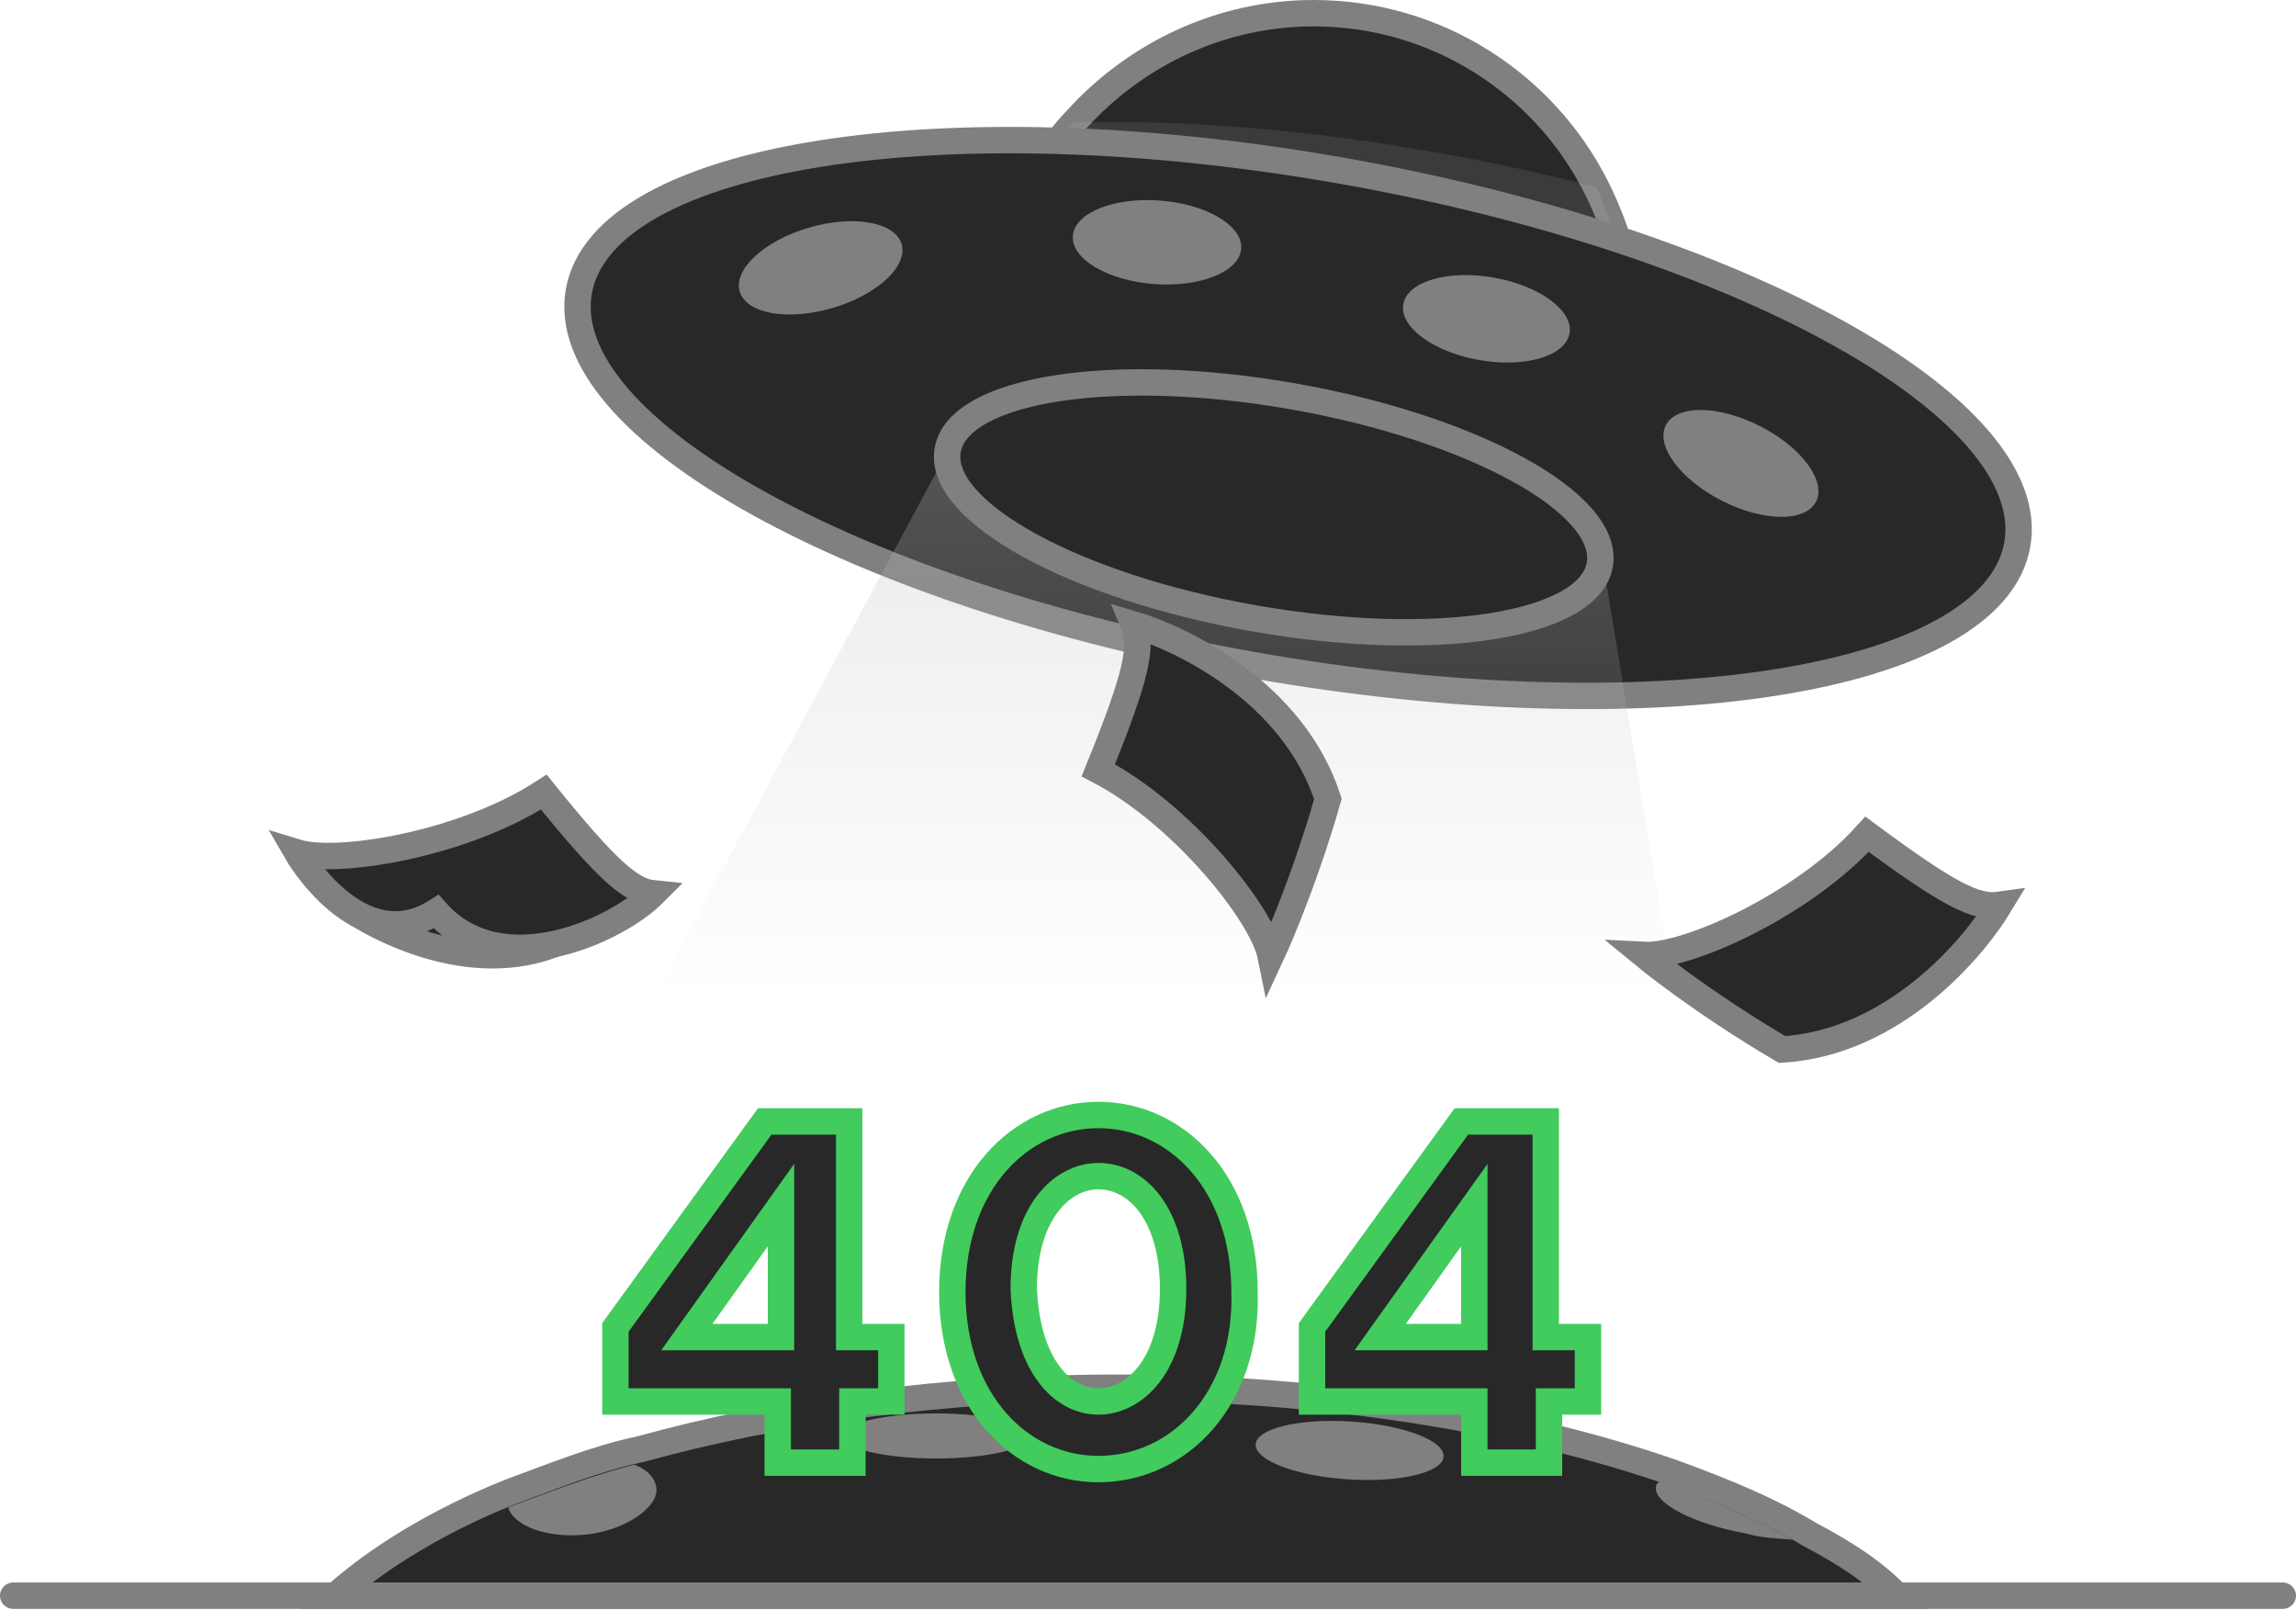
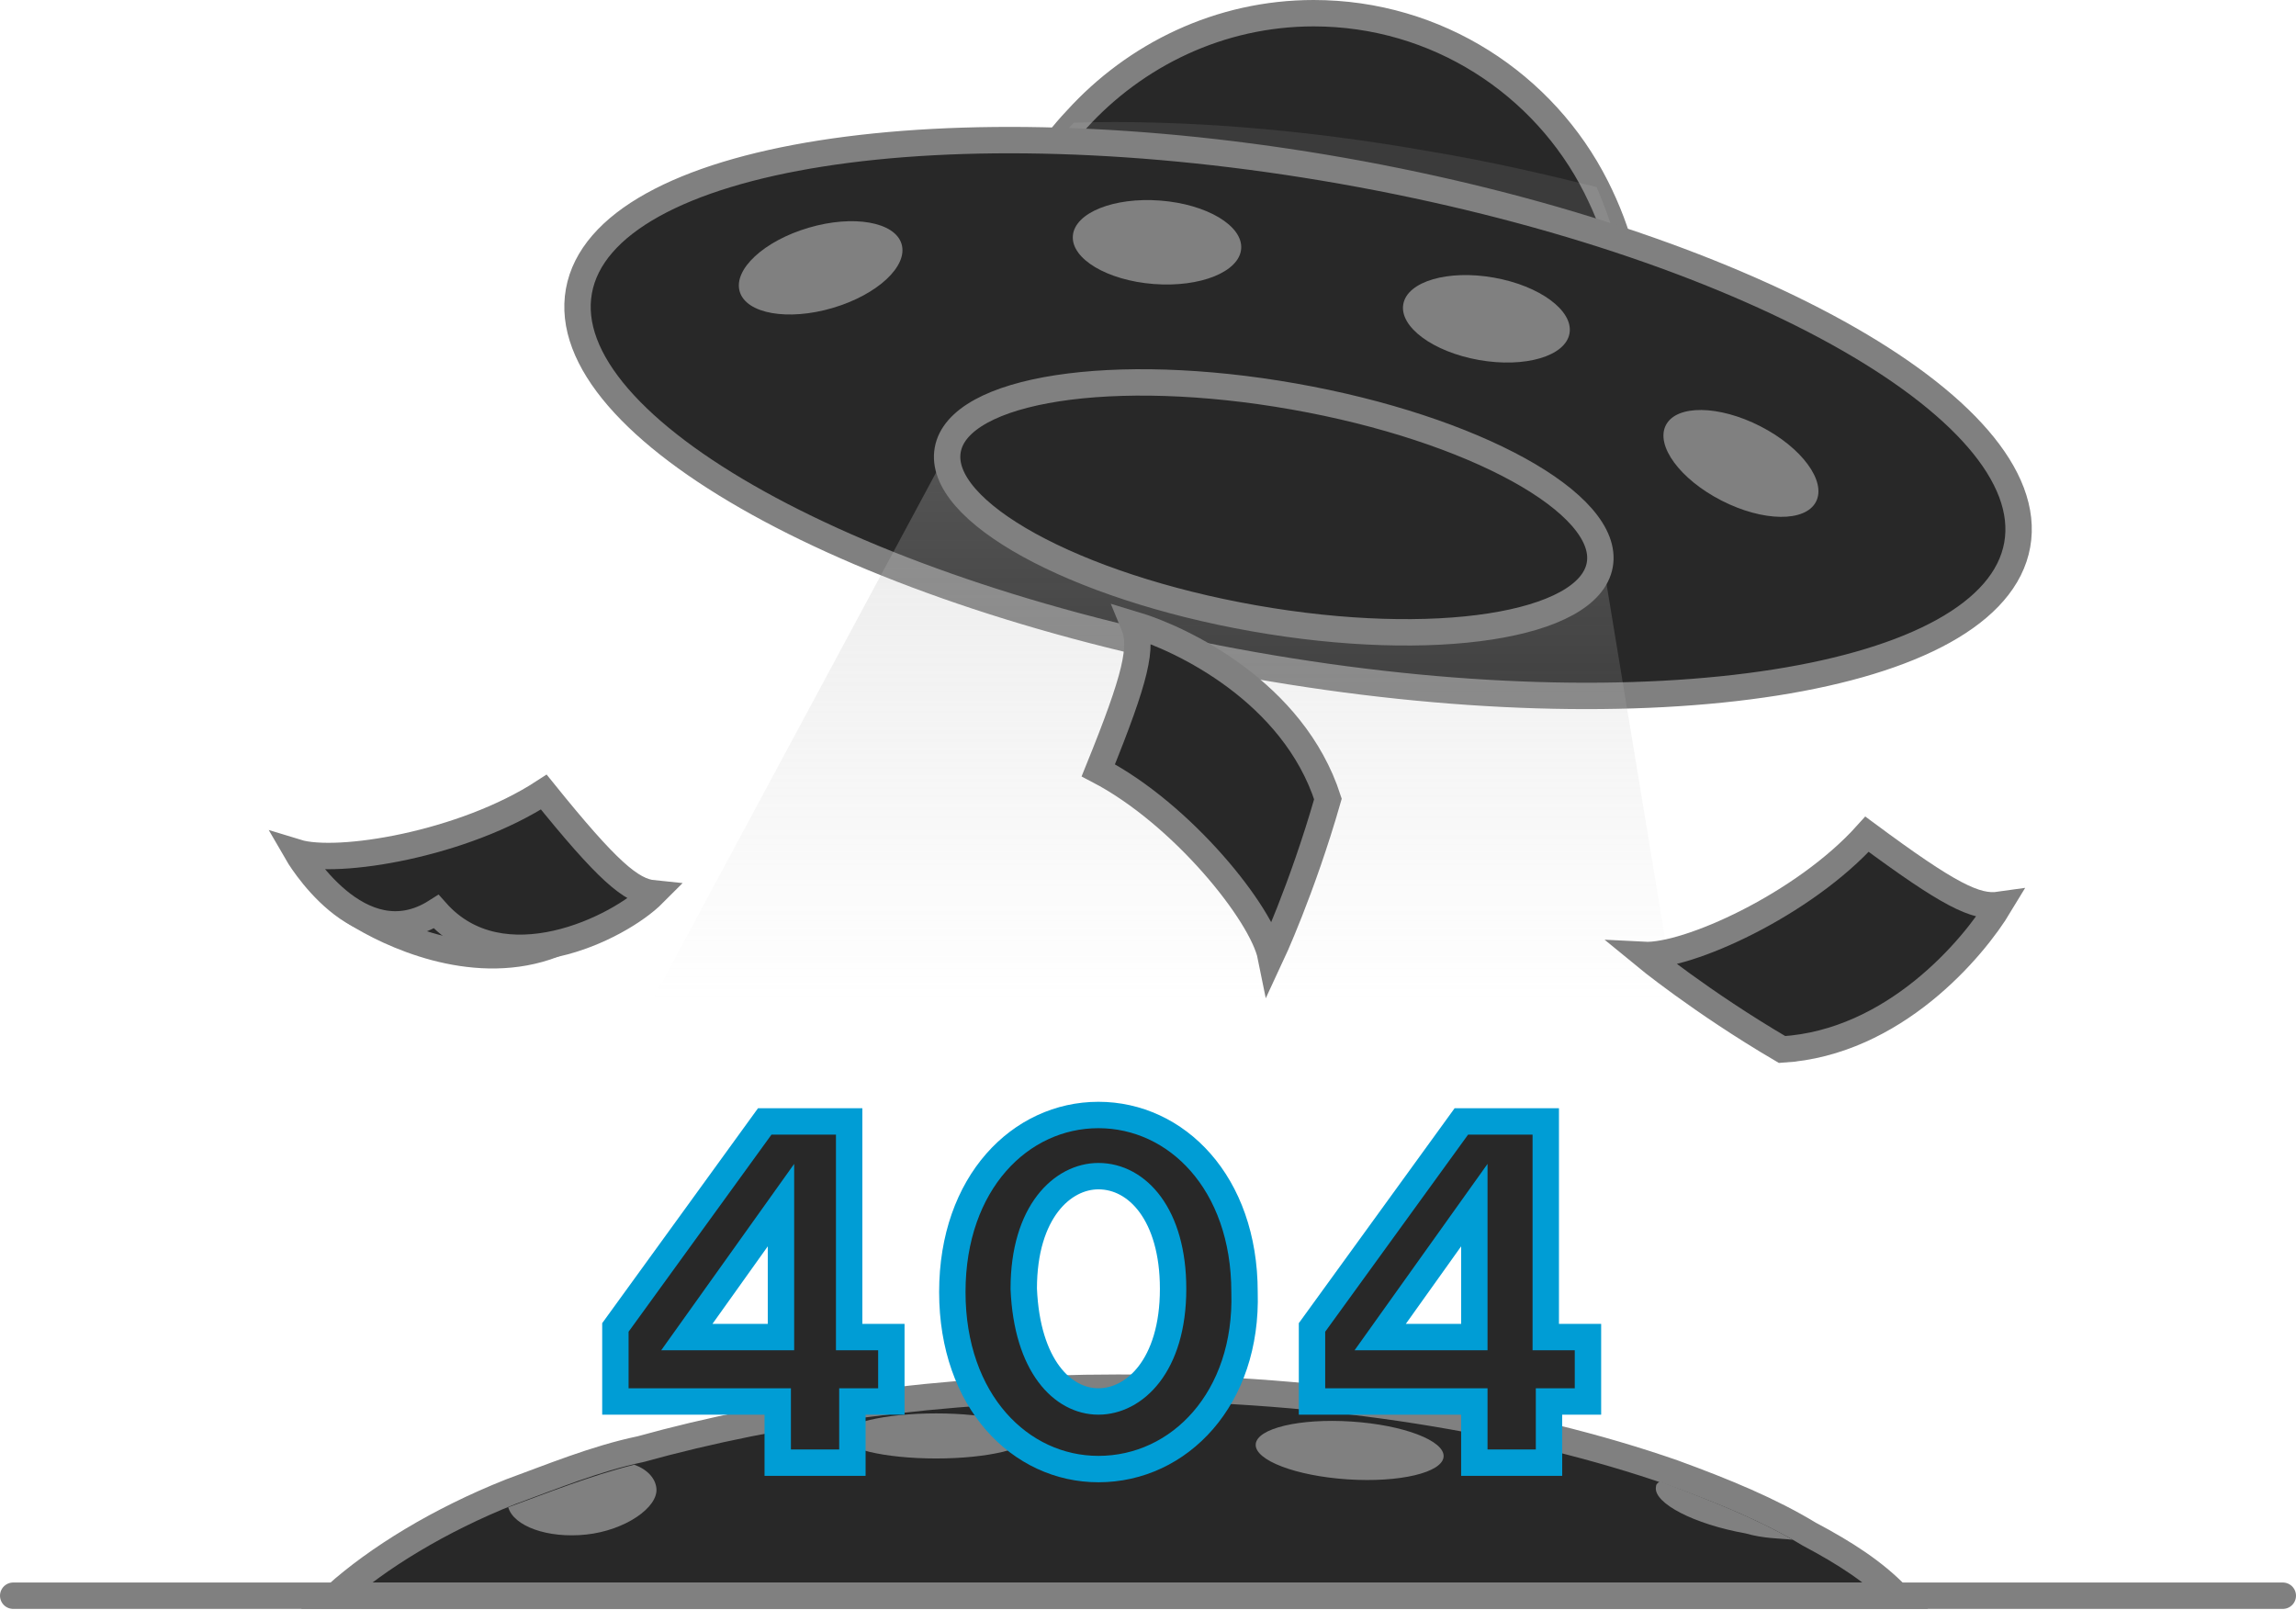
<svg xmlns="http://www.w3.org/2000/svg" width="174" height="122" viewBox="0 0 174 122" fill="none">
  <path d="M123.666 25.149C123.666 37.834 113.578 48.323 101.03 49.055C100.538 49.055 100.046 49.055 99.554 49.055C95.371 49.055 91.189 47.835 87.744 45.884C80.363 41.737 75.442 33.931 75.442 24.905C75.442 18.807 77.656 13.197 81.593 9.05C86.022 4.171 92.419 1 99.554 1C108.903 1 117.023 6.367 120.959 14.172C122.682 17.587 123.666 21.247 123.666 25.149Z" fill="#282828" stroke="#808080" stroke-width="2" stroke-miterlimit="10" />
  <path opacity="0.1" d="M123.454 25.149C123.454 37.834 113.367 48.323 100.819 49.055C96.144 48.323 91.715 47.103 87.532 46.128C80.151 41.981 75.231 34.175 75.231 25.149C75.231 19.051 77.445 13.441 81.382 9.294C89.501 9.05 98.85 9.782 108.446 11.489C112.875 12.221 117.057 13.197 120.994 14.172C122.47 17.587 123.454 21.247 123.454 25.149Z" fill="#E6E6E6" />
  <path d="M152.873 41.294C154.73 30.948 131.834 18.257 101.734 12.946C71.634 7.635 45.728 11.717 43.871 22.062C42.014 32.407 64.91 45.099 95.01 50.41C125.11 55.721 151.016 51.639 152.873 41.294Z" fill="#282828" stroke="#808080" stroke-width="2" stroke-miterlimit="10" />
  <path d="M94.061 18.853C94.198 17.107 91.453 15.471 87.931 15.2C84.409 14.928 81.442 16.123 81.305 17.87C81.168 19.616 83.913 21.251 87.435 21.523C90.957 21.794 93.924 20.599 94.061 18.853Z" fill="#808080" />
  <path d="M63.103 23.337C66.489 22.34 68.827 20.171 68.325 18.492C67.822 16.814 64.669 16.261 61.282 17.258C57.895 18.254 55.557 20.424 56.06 22.102C56.563 23.781 59.716 24.334 63.103 23.337Z" fill="#808080" />
  <path d="M118.943 25.271C119.253 23.547 116.684 21.651 113.206 21.038C109.728 20.424 106.657 21.324 106.347 23.048C106.038 24.773 108.607 26.668 112.085 27.282C115.563 27.895 118.634 26.995 118.943 25.271Z" fill="#808080" />
  <path d="M137.621 38.026C138.431 36.469 136.542 33.906 133.402 32.3C130.262 30.695 127.06 30.656 126.25 32.212C125.44 33.769 127.33 36.332 130.47 37.937C133.61 39.543 136.812 39.582 137.621 38.026Z" fill="#808080" />
  <path opacity="0.3" d="M95.303 33.753L72.176 33.509L39.239 94.772L131.685 104.494L121.384 42.047L95.303 33.753Z" fill="url(#paint0_linear_2123_326)" />
  <path d="M143.77 120.926H25.424C28.623 118.059 33.298 115.193 38.711 113.043C41.663 111.968 45.108 110.534 48.552 109.818C58.886 106.951 71.434 105.16 84.72 105.16C100.713 105.16 115.475 107.668 126.793 111.609C130.729 113.043 134.174 114.476 137.126 116.268C139.833 117.701 142.047 119.134 143.77 120.926Z" fill="#282828" stroke="#808080" stroke-width="2" stroke-miterlimit="10" />
  <path d="M49.745 112.781C49.901 114.236 47.364 115.978 44.428 116.291C41.493 116.604 38.917 115.651 38.517 114.222C41.376 113.182 44.697 111.847 48.071 110.997C49.101 111.378 49.668 112.053 49.745 112.781Z" fill="#808080" />
  <path d="M70.942 110.526C74.882 110.526 78.077 109.761 78.077 108.818C78.077 107.875 74.882 107.111 70.942 107.111C67.001 107.111 63.807 107.875 63.807 108.818C63.807 109.761 67.001 110.526 70.942 110.526Z" fill="#808080" />
  <path d="M109.402 110.386C109.483 109.176 106.361 107.986 102.429 107.728C98.497 107.469 95.244 108.241 95.163 109.451C95.082 110.66 98.204 111.851 102.136 112.109C106.068 112.367 109.321 111.596 109.402 110.386Z" fill="#808080" />
  <path d="M135.859 116.686C134.881 116.573 133.707 116.611 132.269 116.2C128.386 115.506 125.348 113.928 125.488 112.717C125.516 112.474 125.516 112.474 125.788 112.26C129.587 113.68 133.04 115.054 135.859 116.686Z" fill="#808080" />
  <path d="M121.237 42.809C122.07 38.167 111.684 32.452 98.038 30.045C84.393 27.637 72.656 29.449 71.823 34.091C70.989 38.733 81.376 44.448 95.021 46.855C108.666 49.263 120.404 47.451 121.237 42.809Z" fill="#282828" stroke="#808080" stroke-width="2" stroke-miterlimit="10" />
  <path d="M32.885 65.29C32.885 65.29 24.386 67.448 26.961 69.175C29.537 70.815 35.632 73.663 41.384 71.764C47.135 69.865 41.384 67.189 41.469 67.189C41.555 67.189 32.885 65.29 32.885 65.29Z" fill="#282828" stroke="#808080" stroke-width="2" stroke-miterlimit="10" />
  <path d="M22.497 64.6C25.587 65.549 35.116 63.996 41.212 60.025C46.019 65.981 47.822 67.535 49.539 67.707C46.877 70.383 38.035 74.699 33.056 69.088C27.218 72.8 22.497 64.6 22.497 64.6Z" fill="#282828" stroke="#808080" stroke-width="2" stroke-miterlimit="10" />
  <path d="M124.578 72.37C127.84 72.542 136.683 68.572 141.49 63.22C147.671 67.795 149.732 68.831 151.534 68.572C149.56 71.852 143.551 79.016 135.052 79.534C128.871 75.908 124.578 72.37 124.578 72.37Z" fill="#282828" stroke="#808080" stroke-width="2" stroke-miterlimit="10" />
  <path d="M96.306 72.476C95.661 69.274 89.613 61.699 83.233 58.376C86.123 51.251 86.613 48.997 85.913 47.316C89.582 48.411 98.017 52.446 100.636 60.548C98.664 67.438 96.306 72.476 96.306 72.476Z" fill="#282828" stroke="#808080" stroke-width="2" stroke-miterlimit="10" />
  <path d="M173 120.926H165.529H10.652H1" stroke="#808080" stroke-width="2" stroke-miterlimit="10" stroke-linecap="round" stroke-linejoin="round" />
-   <path d="M67.55 101.327V106.206H64.598V110.841H58.939V106.206H46.637V100.596L57.955 84.984H64.352V101.327H67.55ZM59.185 91.326L52.05 101.327H59.185V91.326Z" fill="#282828" stroke="#41CC5D" stroke-width="2" stroke-miterlimit="10" />
-   <path d="M83.243 111.329C77.338 111.329 72.171 106.206 72.171 97.912C72.171 89.619 77.338 84.496 83.243 84.496C89.148 84.496 94.315 89.619 94.315 97.912C94.561 105.962 89.394 111.329 83.243 111.329ZM83.243 106.206C85.95 106.206 88.902 103.523 88.902 97.668C88.902 92.058 86.196 89.131 83.243 89.131C80.537 89.131 77.584 91.814 77.584 97.668C77.83 103.523 80.537 106.206 83.243 106.206Z" fill="#282828" stroke="#41CC5D" stroke-width="2" stroke-miterlimit="10" />
-   <path d="M120.342 101.327V106.206H117.39V110.841H111.731V106.206H99.429V100.596L110.747 84.984H117.144V101.327H120.342ZM111.731 91.326L104.596 101.327H111.731V91.326Z" fill="#282828" stroke="#41CC5D" stroke-width="2" stroke-miterlimit="10" />
+   <path d="M67.55 101.327V106.206H64.598V110.841H58.939V106.206H46.637V100.596L57.955 84.984H64.352V101.327H67.55ZM59.185 91.326L52.05 101.327H59.185V91.326Z" fill="#282828" stroke="#009DD5" stroke-width="2" stroke-miterlimit="10" />
+   <path d="M83.243 111.329C77.338 111.329 72.171 106.206 72.171 97.912C72.171 89.619 77.338 84.496 83.243 84.496C89.148 84.496 94.315 89.619 94.315 97.912C94.561 105.962 89.394 111.329 83.243 111.329ZM83.243 106.206C85.95 106.206 88.902 103.523 88.902 97.668C88.902 92.058 86.196 89.131 83.243 89.131C80.537 89.131 77.584 91.814 77.584 97.668C77.83 103.523 80.537 106.206 83.243 106.206Z" fill="#282828" stroke="#009DD5" stroke-width="2" stroke-miterlimit="10" />
+   <path d="M120.342 101.327V106.206H117.39V110.841H111.731V106.206H99.429V100.596L110.747 84.984H117.144V101.327H120.342ZM111.731 91.326L104.596 101.327H111.731V91.326Z" fill="#282828" stroke="#009DD5" stroke-width="2" stroke-miterlimit="10" />
  <defs>
    <linearGradient id="paint0_linear_2123_326" x1="85.468" y1="35.975" x2="85.468" y2="75.818" gradientUnits="userSpaceOnUse">
      <stop stop-color="#BABABA" />
      <stop offset="1" stop-color="#BABABA" stop-opacity="0" />
    </linearGradient>
  </defs>
</svg>
